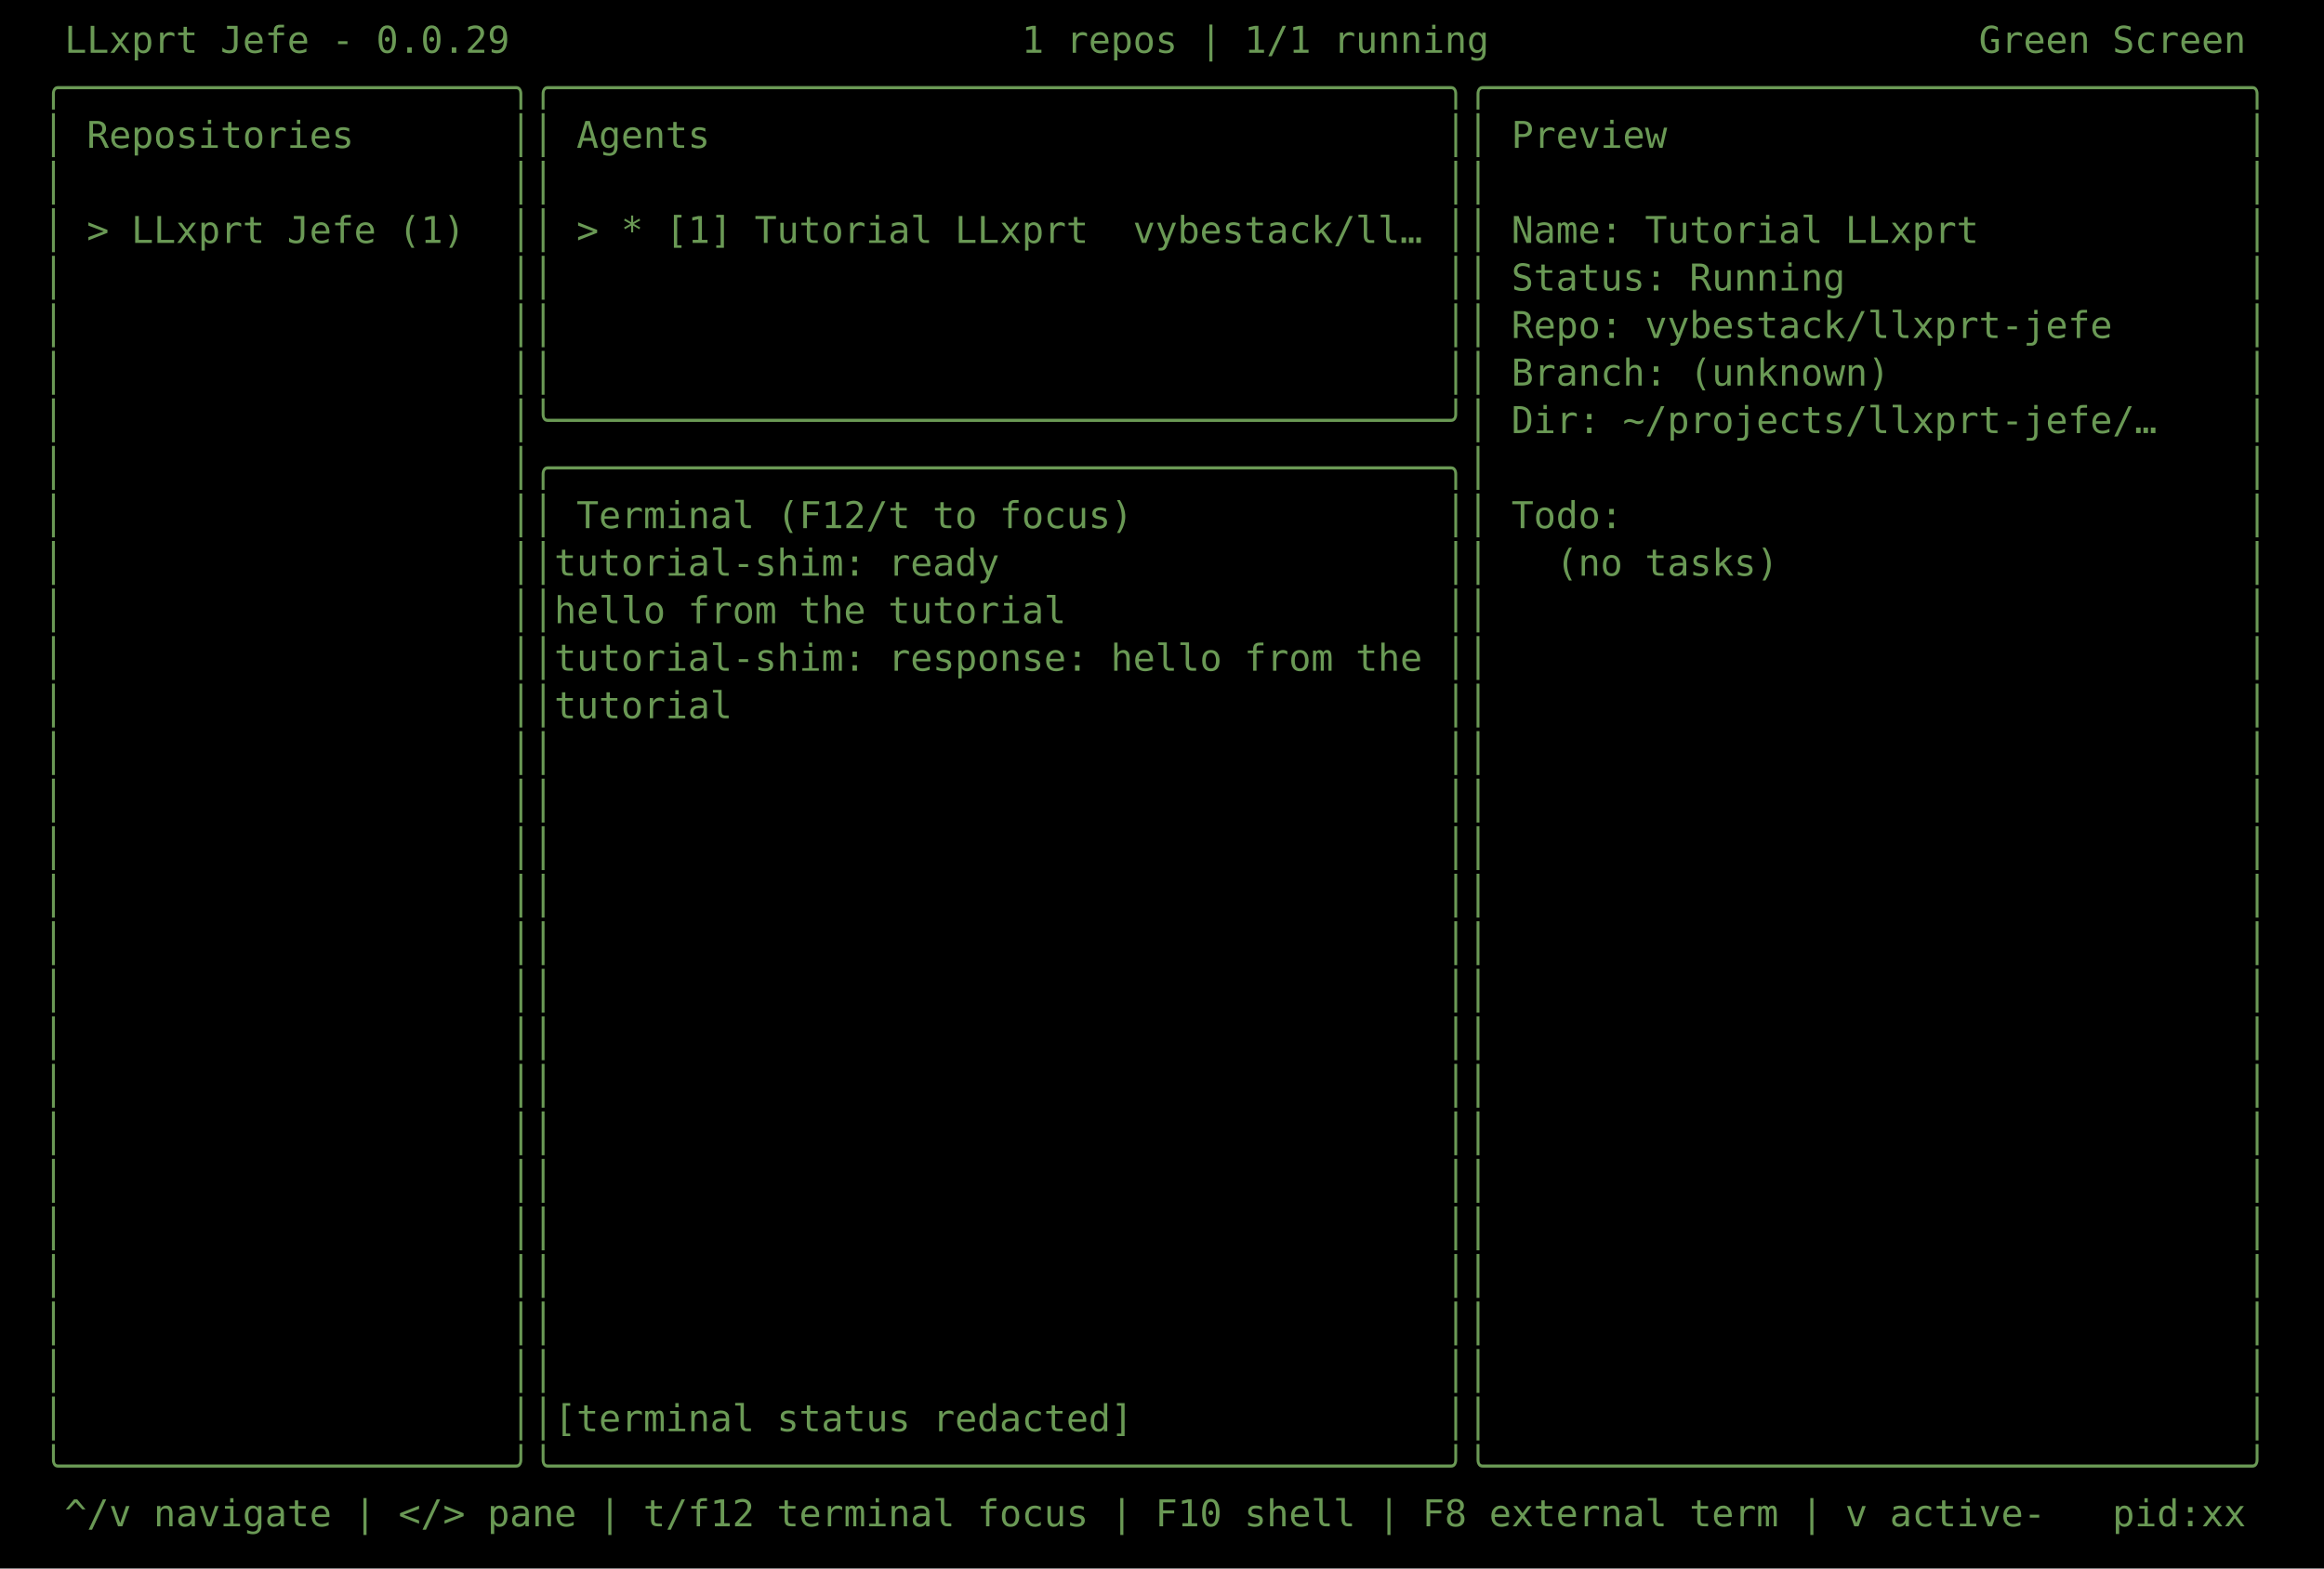
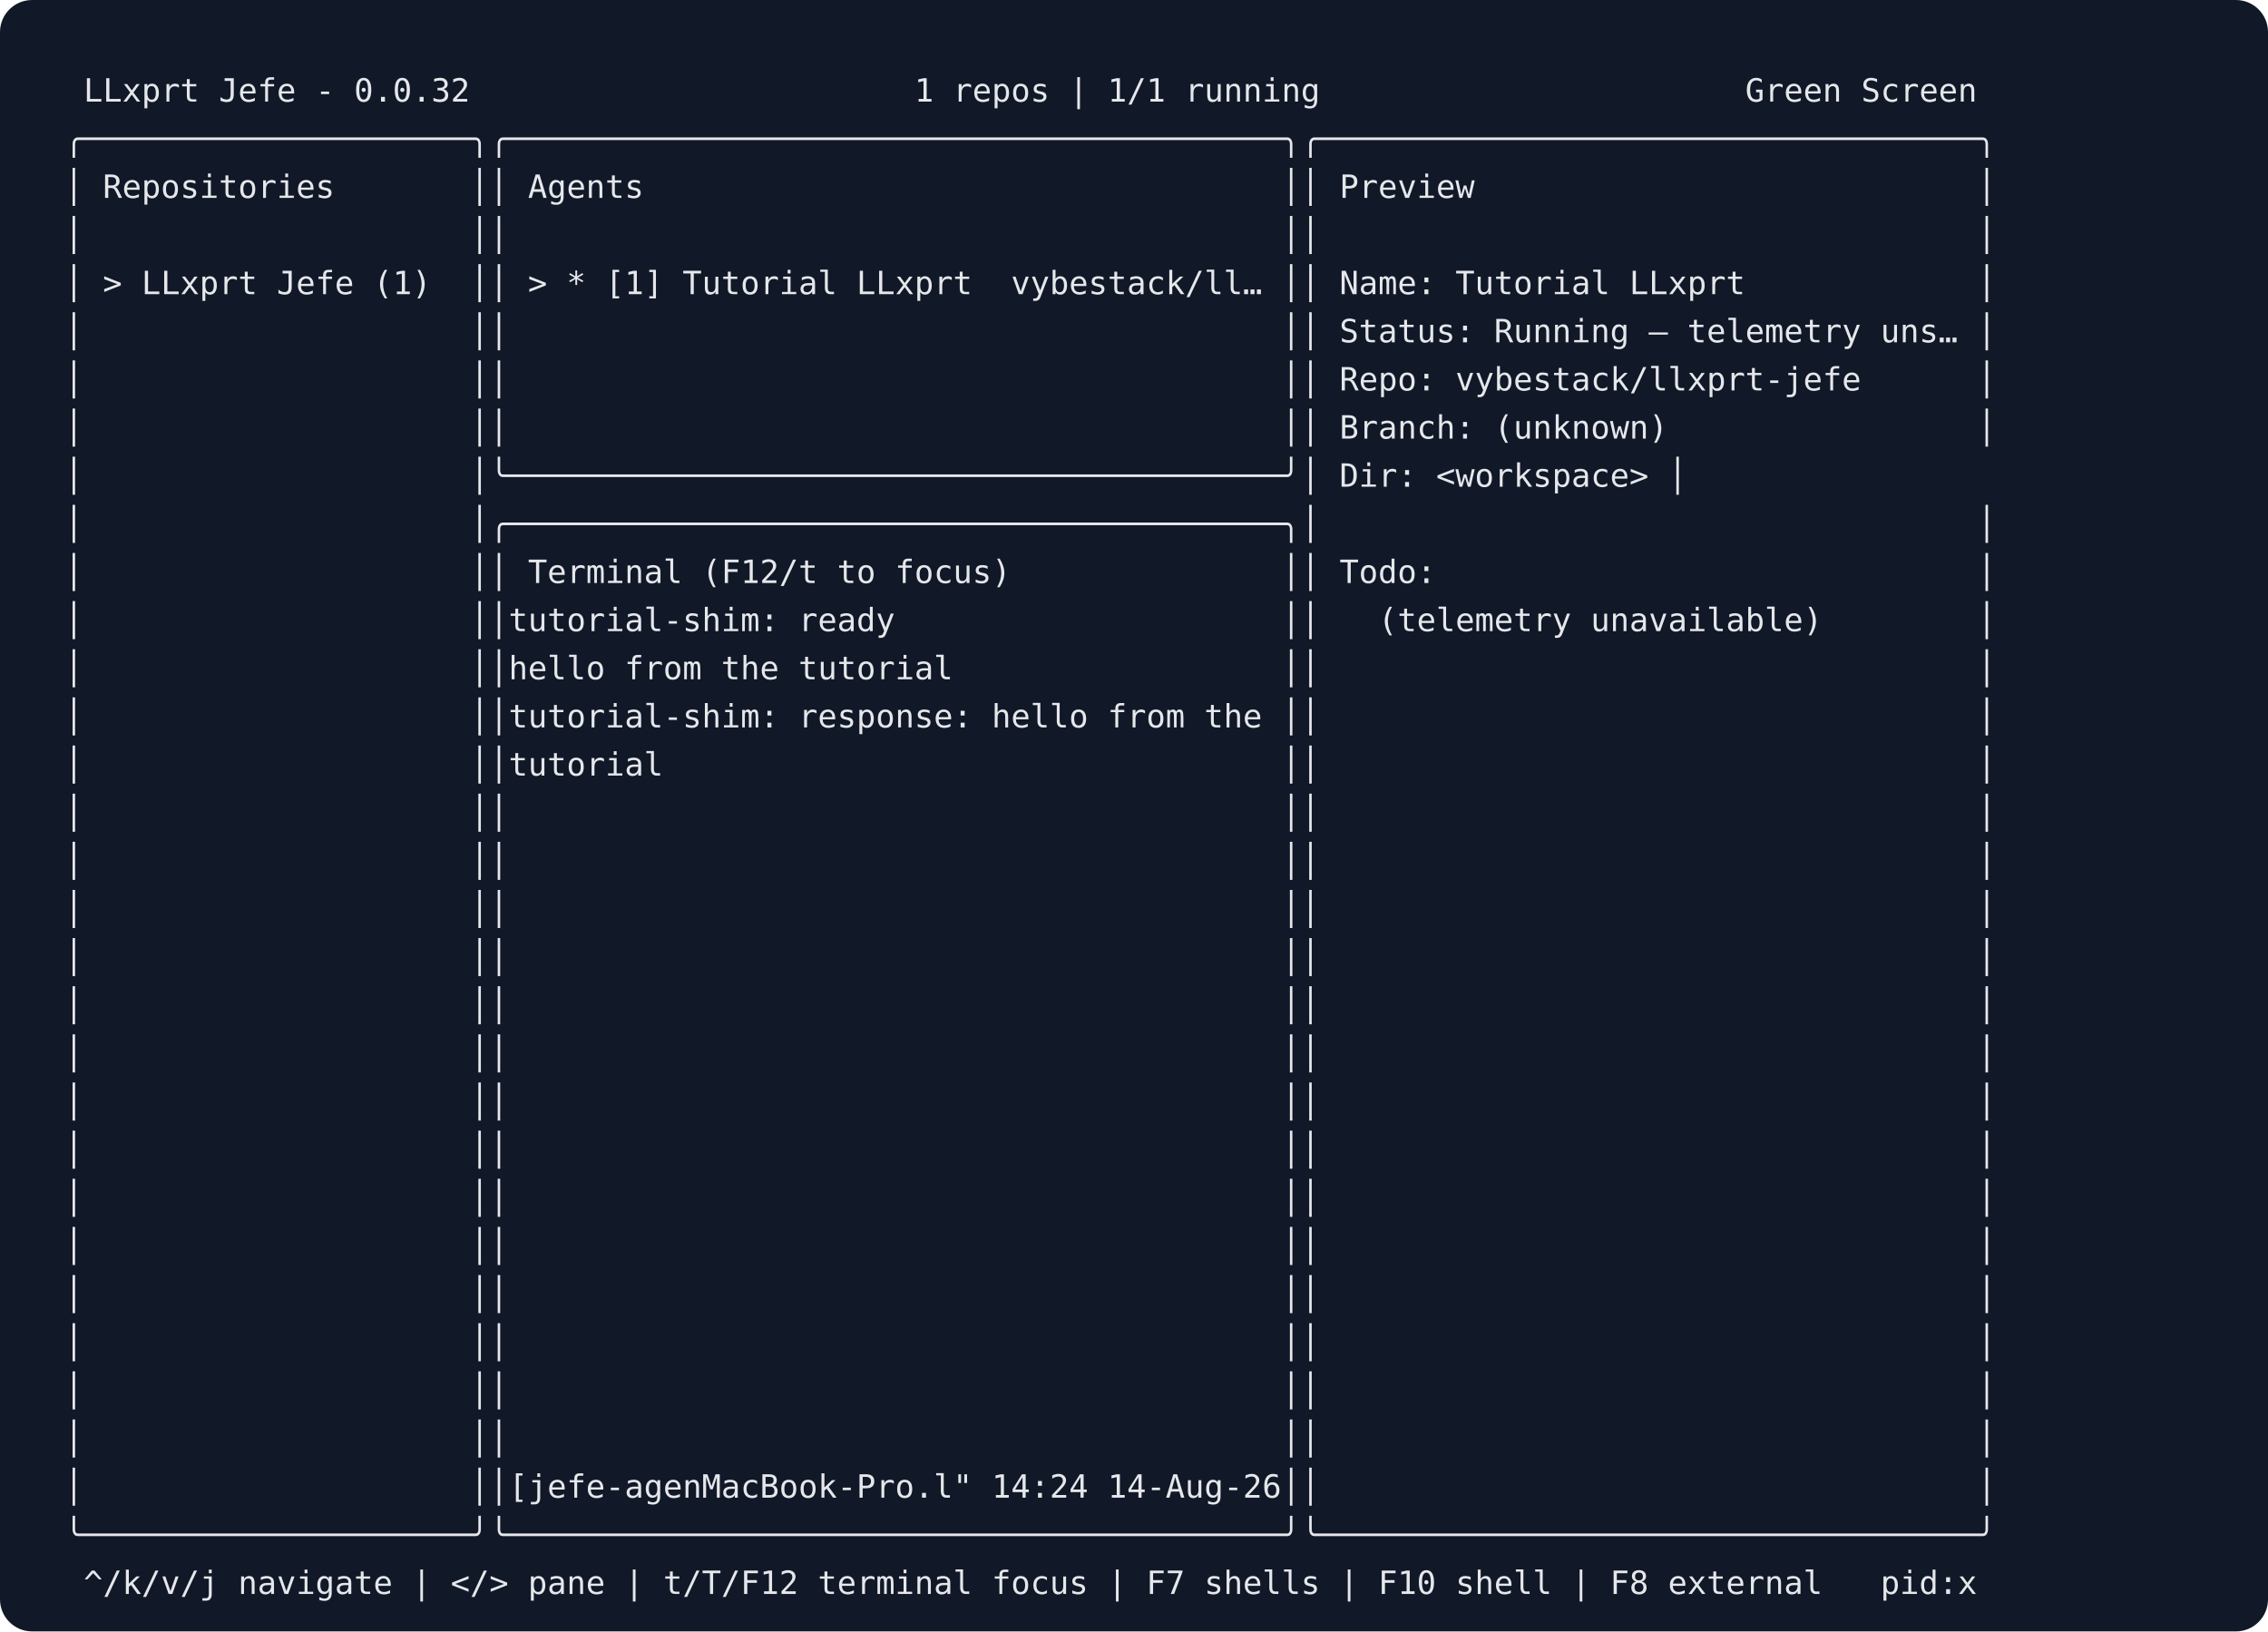
- <svg xmlns="http://www.w3.org/2000/svg" width="880" height="594" viewBox="0 0 880 594" role="img">
-   <rect width="880" height="594" fill="#000000" />
-   <text x="16" y="20" fill="#6a9955" font-family="monospace" font-size="14" xml:space="preserve">
-     <tspan x="16" y="20" textLength="848" lengthAdjust="spacingAndGlyphs"> LLxprt Jefe - 0.0.29                       1 repos | 1/1 running                      Green Screen </tspan>
-     <tspan x="16" y="38" textLength="848" lengthAdjust="spacingAndGlyphs">╭────────────────────╮╭────────────────────────────────────────╮╭──────────────────────────────────╮</tspan>
-     <tspan x="16" y="56" textLength="848" lengthAdjust="spacingAndGlyphs">│ Repositories       ││ Agents                                 ││ Preview                          │</tspan>
-     <tspan x="16" y="74" textLength="848" lengthAdjust="spacingAndGlyphs">│                    ││                                        ││                                  │</tspan>
-     <tspan x="16" y="92" textLength="848" lengthAdjust="spacingAndGlyphs">│ &gt; LLxprt Jefe (1)  ││ &gt; * [1] Tutorial LLxprt  vybestack/ll… ││ Name: Tutorial LLxprt            │</tspan>
-     <tspan x="16" y="110" textLength="848" lengthAdjust="spacingAndGlyphs">│                    ││                                        ││ Status: Running                  │</tspan>
-     <tspan x="16" y="128" textLength="848" lengthAdjust="spacingAndGlyphs">│                    ││                                        ││ Repo: vybestack/llxprt-jefe      │</tspan>
-     <tspan x="16" y="146" textLength="848" lengthAdjust="spacingAndGlyphs">│                    ││                                        ││ Branch: (unknown)                │</tspan>
-     <tspan x="16" y="164" textLength="848" lengthAdjust="spacingAndGlyphs">│                    │╰────────────────────────────────────────╯│ Dir: ~/projects/llxprt-jefe/…    │</tspan>
-     <tspan x="16" y="182" textLength="848" lengthAdjust="spacingAndGlyphs">│                    │╭────────────────────────────────────────╮│                                  │</tspan>
-     <tspan x="16" y="200" textLength="848" lengthAdjust="spacingAndGlyphs">│                    ││ Terminal (F12/t to focus)              ││ Todo:                            │</tspan>
-     <tspan x="16" y="218" textLength="848" lengthAdjust="spacingAndGlyphs">│                    ││tutorial-shim: ready                    ││   (no tasks)                     │</tspan>
-     <tspan x="16" y="236" textLength="848" lengthAdjust="spacingAndGlyphs">│                    ││hello from the tutorial                 ││                                  │</tspan>
-     <tspan x="16" y="254" textLength="848" lengthAdjust="spacingAndGlyphs">│                    ││tutorial-shim: response: hello from the ││                                  │</tspan>
-     <tspan x="16" y="272" textLength="848" lengthAdjust="spacingAndGlyphs">│                    ││tutorial                                ││                                  │</tspan>
-     <tspan x="16" y="290" textLength="848" lengthAdjust="spacingAndGlyphs">│                    ││                                        ││                                  │</tspan>
-     <tspan x="16" y="308" textLength="848" lengthAdjust="spacingAndGlyphs">│                    ││                                        ││                                  │</tspan>
-     <tspan x="16" y="326" textLength="848" lengthAdjust="spacingAndGlyphs">│                    ││                                        ││                                  │</tspan>
-     <tspan x="16" y="344" textLength="848" lengthAdjust="spacingAndGlyphs">│                    ││                                        ││                                  │</tspan>
-     <tspan x="16" y="362" textLength="848" lengthAdjust="spacingAndGlyphs">│                    ││                                        ││                                  │</tspan>
-     <tspan x="16" y="380" textLength="848" lengthAdjust="spacingAndGlyphs">│                    ││                                        ││                                  │</tspan>
-     <tspan x="16" y="398" textLength="848" lengthAdjust="spacingAndGlyphs">│                    ││                                        ││                                  │</tspan>
-     <tspan x="16" y="416" textLength="848" lengthAdjust="spacingAndGlyphs">│                    ││                                        ││                                  │</tspan>
-     <tspan x="16" y="434" textLength="848" lengthAdjust="spacingAndGlyphs">│                    ││                                        ││                                  │</tspan>
-     <tspan x="16" y="452" textLength="848" lengthAdjust="spacingAndGlyphs">│                    ││                                        ││                                  │</tspan>
-     <tspan x="16" y="470" textLength="848" lengthAdjust="spacingAndGlyphs">│                    ││                                        ││                                  │</tspan>
-     <tspan x="16" y="488" textLength="848" lengthAdjust="spacingAndGlyphs">│                    ││                                        ││                                  │</tspan>
-     <tspan x="16" y="506" textLength="848" lengthAdjust="spacingAndGlyphs">│                    ││                                        ││                                  │</tspan>
-     <tspan x="16" y="524" textLength="848" lengthAdjust="spacingAndGlyphs">│                    ││                                        ││                                  │</tspan>
-     <tspan x="16" y="542" textLength="848" lengthAdjust="spacingAndGlyphs">│                    ││[terminal status redacted]              ││                                  │</tspan>
-     <tspan x="16" y="560" textLength="848" lengthAdjust="spacingAndGlyphs">╰────────────────────╯╰────────────────────────────────────────╯╰──────────────────────────────────╯</tspan>
-     <tspan x="16" y="578" textLength="848" lengthAdjust="spacingAndGlyphs"> ^/v navigate | &lt;/&gt; pane | t/f12 terminal focus | F10 shell | F8 external term | v active-   pid:xx </tspan>
-   </text>
+ <svg xmlns="http://www.w3.org/2000/svg" width="848" height="610" viewBox="0 0 848 610" role="img" aria-label="Jefe terminal capture">
+   <rect width="848" height="610" rx="12" fill="#111827" />
+   <g fill="#e5e7eb" font-family="Menlo, Monaco, Consolas, monospace" font-size="12">
+     <text x="24" y="38" xml:space="preserve"> LLxprt Jefe - 0.0.32                       1 repos | 1/1 running                      Green Screen</text>
+     <text x="24" y="56" xml:space="preserve">╭────────────────────╮╭────────────────────────────────────────╮╭──────────────────────────────────╮</text>
+     <text x="24" y="74" xml:space="preserve">│ Repositories       ││ Agents                                 ││ Preview                          │</text>
+     <text x="24" y="92" xml:space="preserve">│                    ││                                        ││                                  │</text>
+     <text x="24" y="110" xml:space="preserve">│ &gt; LLxprt Jefe (1)  ││ &gt; * [1] Tutorial LLxprt  vybestack/ll… ││ Name: Tutorial LLxprt            │</text>
+     <text x="24" y="128" xml:space="preserve">│                    ││                                        ││ Status: Running — telemetry uns… │</text>
+     <text x="24" y="146" xml:space="preserve">│                    ││                                        ││ Repo: vybestack/llxprt-jefe      │</text>
+     <text x="24" y="164" xml:space="preserve">│                    ││                                        ││ Branch: (unknown)                │</text>
+     <text x="24" y="182" xml:space="preserve">│                    │╰────────────────────────────────────────╯│ Dir: &lt;workspace&gt; │</text>
+     <text x="24" y="200" xml:space="preserve">│                    │╭────────────────────────────────────────╮│                                  │</text>
+     <text x="24" y="218" xml:space="preserve">│                    ││ Terminal (F12/t to focus)              ││ Todo:                            │</text>
+     <text x="24" y="236" xml:space="preserve">│                    ││tutorial-shim: ready                    ││   (telemetry unavailable)        │</text>
+     <text x="24" y="254" xml:space="preserve">│                    ││hello from the tutorial                 ││                                  │</text>
+     <text x="24" y="272" xml:space="preserve">│                    ││tutorial-shim: response: hello from the ││                                  │</text>
+     <text x="24" y="290" xml:space="preserve">│                    ││tutorial                                ││                                  │</text>
+     <text x="24" y="308" xml:space="preserve">│                    ││                                        ││                                  │</text>
+     <text x="24" y="326" xml:space="preserve">│                    ││                                        ││                                  │</text>
+     <text x="24" y="344" xml:space="preserve">│                    ││                                        ││                                  │</text>
+     <text x="24" y="362" xml:space="preserve">│                    ││                                        ││                                  │</text>
+     <text x="24" y="380" xml:space="preserve">│                    ││                                        ││                                  │</text>
+     <text x="24" y="398" xml:space="preserve">│                    ││                                        ││                                  │</text>
+     <text x="24" y="416" xml:space="preserve">│                    ││                                        ││                                  │</text>
+     <text x="24" y="434" xml:space="preserve">│                    ││                                        ││                                  │</text>
+     <text x="24" y="452" xml:space="preserve">│                    ││                                        ││                                  │</text>
+     <text x="24" y="470" xml:space="preserve">│                    ││                                        ││                                  │</text>
+     <text x="24" y="488" xml:space="preserve">│                    ││                                        ││                                  │</text>
+     <text x="24" y="506" xml:space="preserve">│                    ││                                        ││                                  │</text>
+     <text x="24" y="524" xml:space="preserve">│                    ││                                        ││                                  │</text>
+     <text x="24" y="542" xml:space="preserve">│                    ││                                        ││                                  │</text>
+     <text x="24" y="560" xml:space="preserve">│                    ││[jefe-agenMacBook-Pro.l" 14:24 14-Aug-26││                                  │</text>
+     <text x="24" y="578" xml:space="preserve">╰────────────────────╯╰────────────────────────────────────────╯╰──────────────────────────────────╯</text>
+     <text x="24" y="596" xml:space="preserve"> ^/k/v/j navigate | &lt;/&gt; pane | t/T/F12 terminal focus | F7 shells | F10 shell | F8 external   pid:x</text>
+   </g>
</svg>
